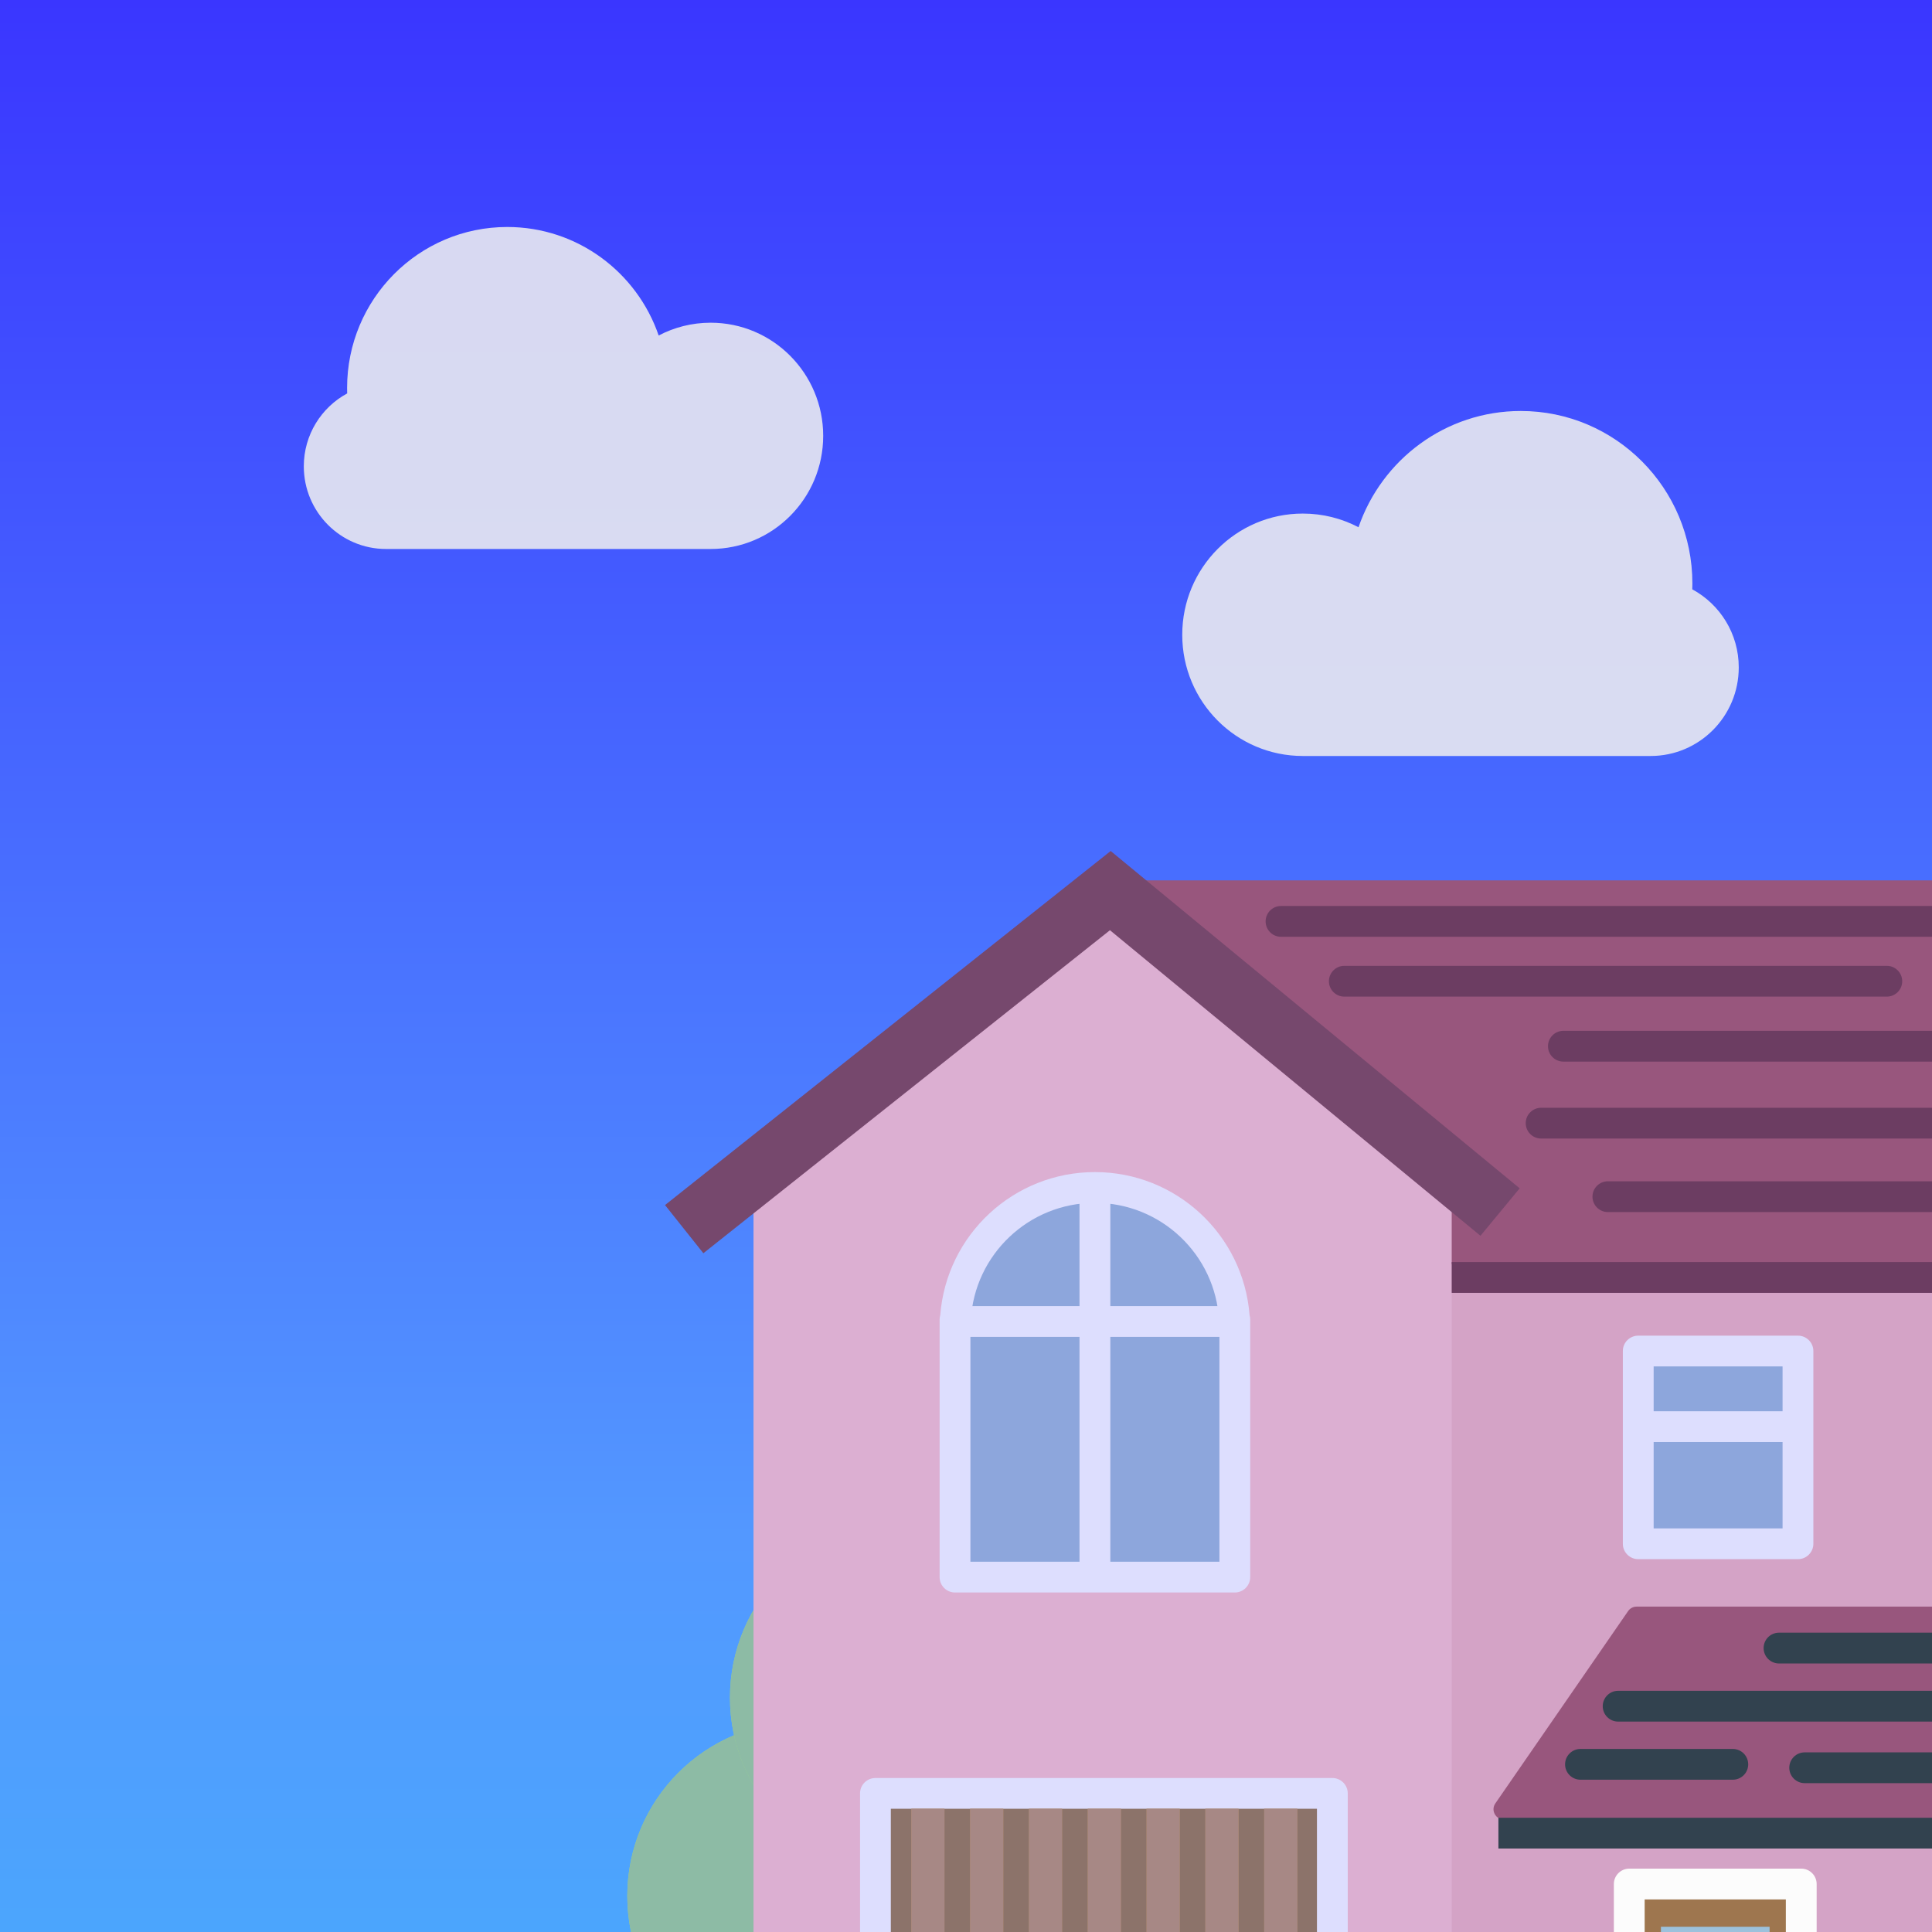
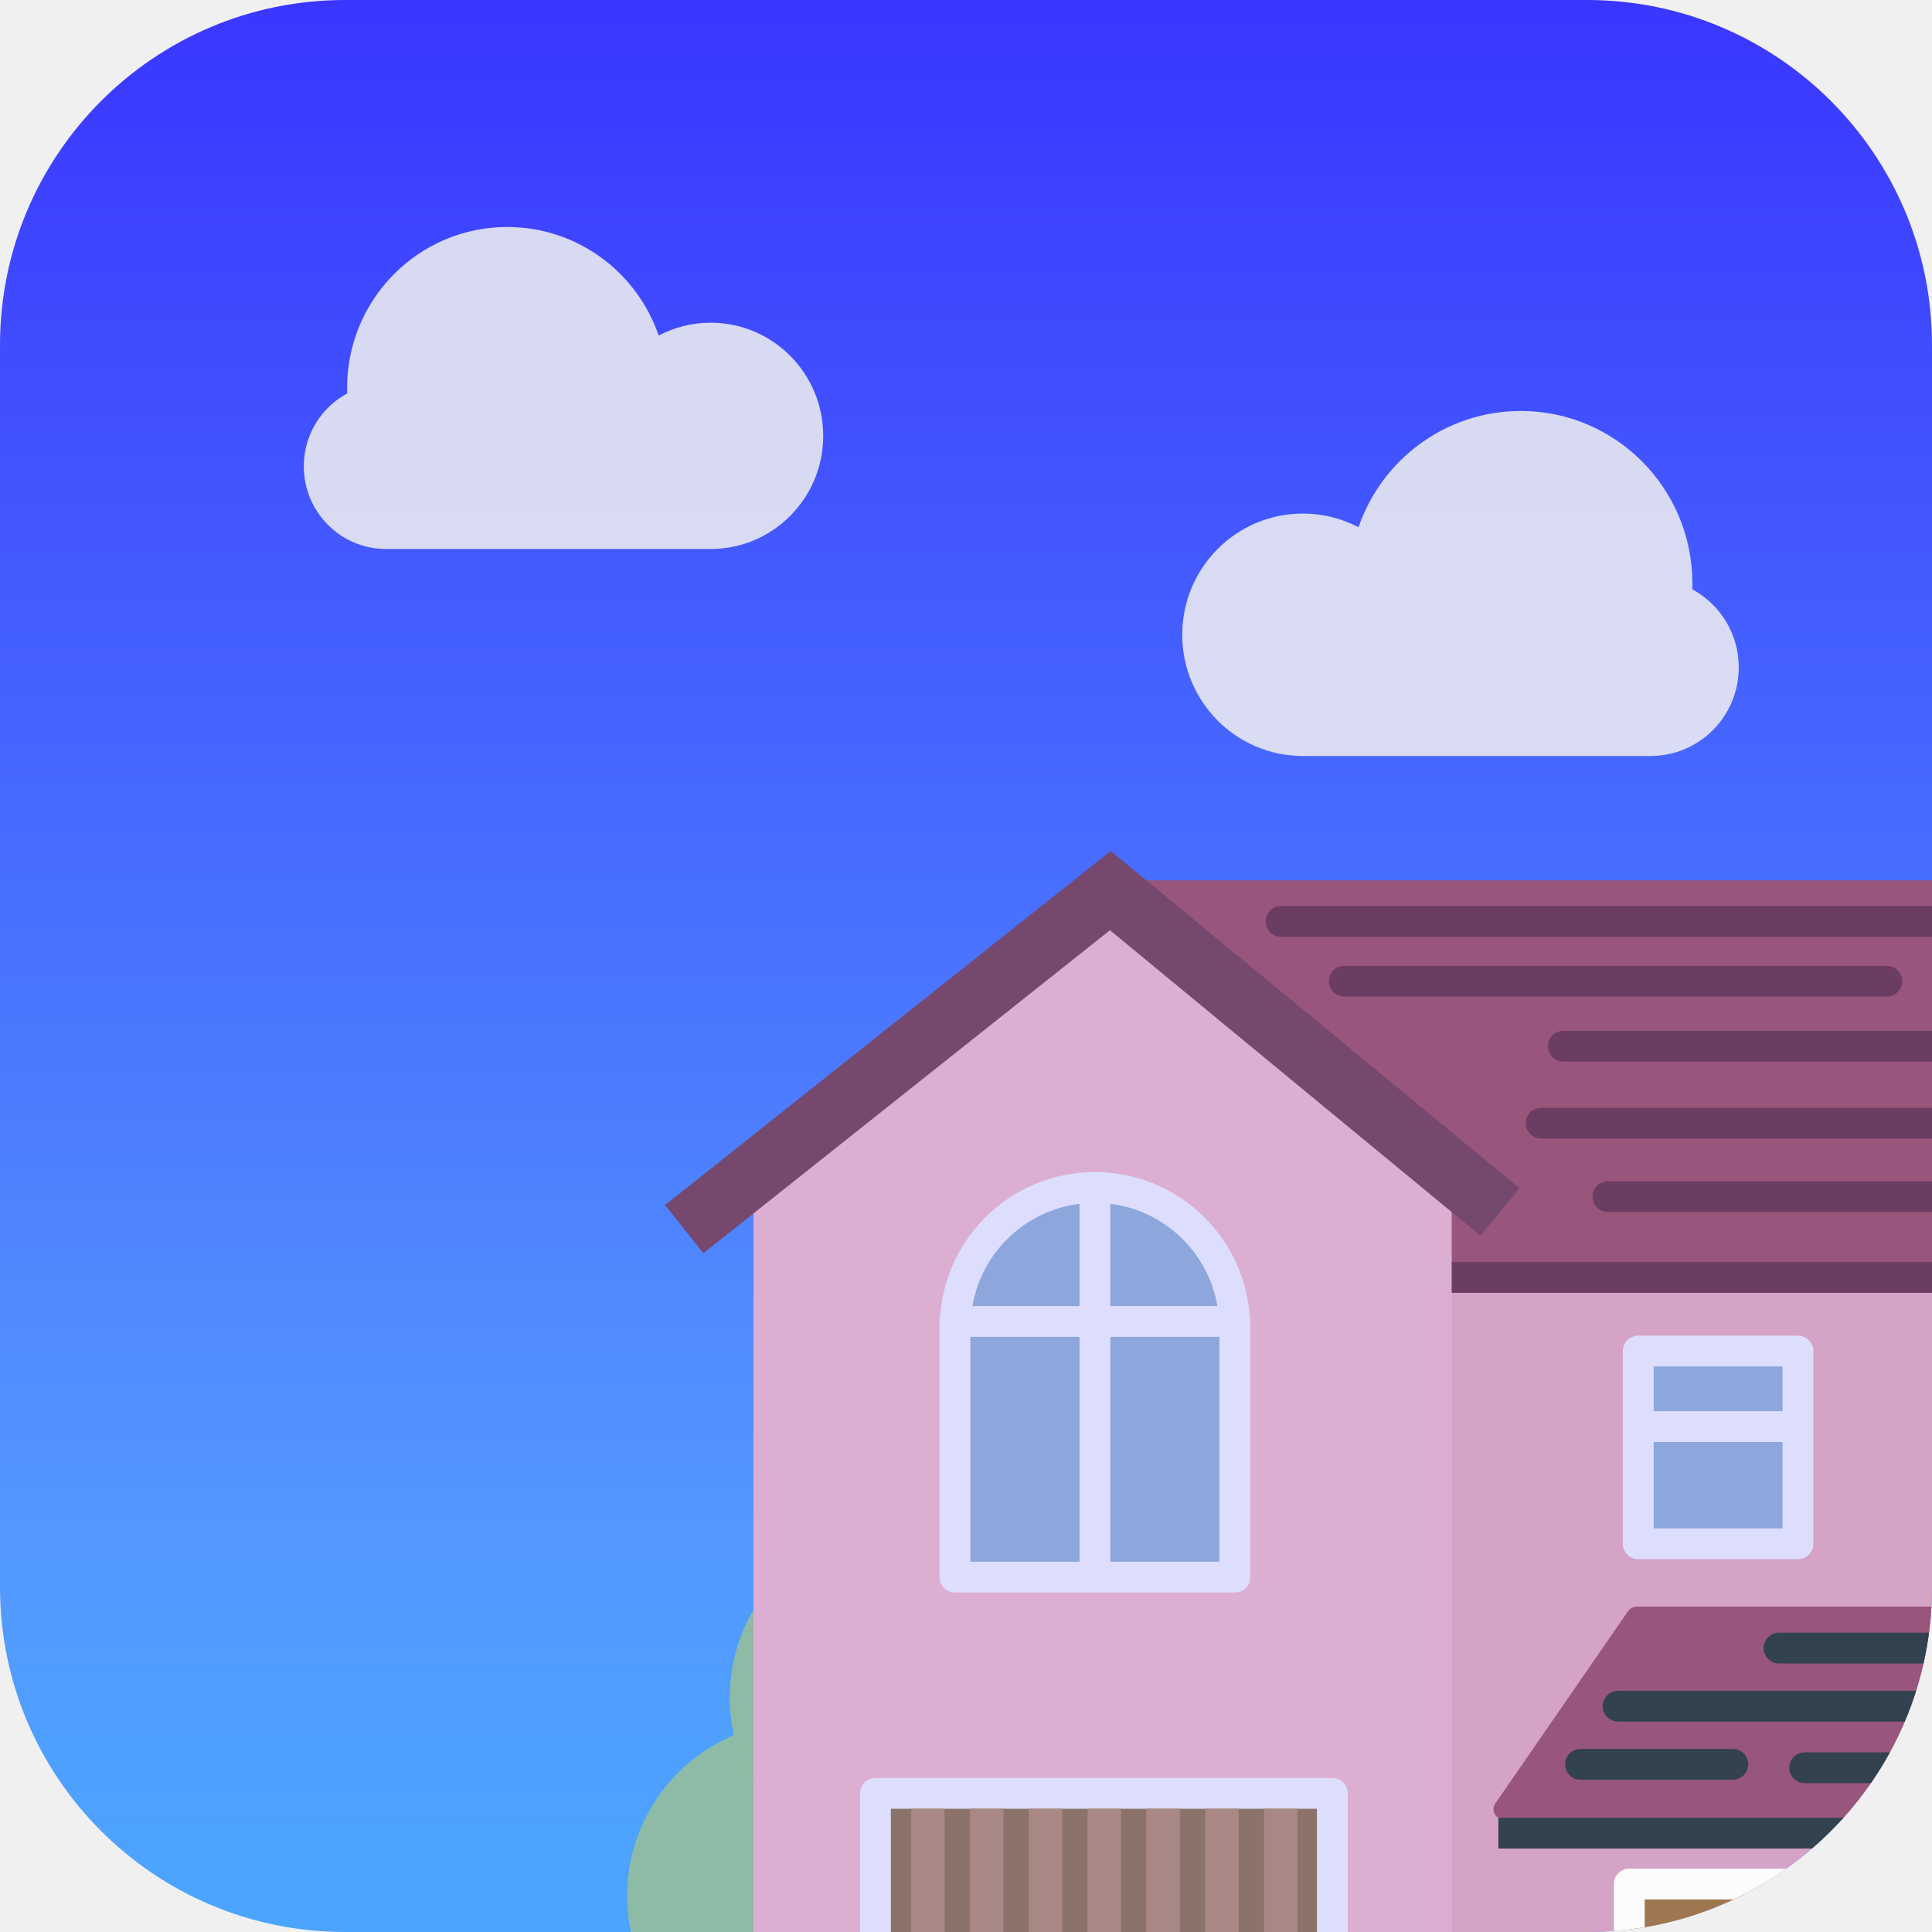
<svg xmlns="http://www.w3.org/2000/svg" width="84" height="84" viewBox="0 0 84 84" fill="none">
-   <g id="abfbc60b" clip-path="url(#03f7d079)">
-     <g id="152968ba">
-       <rect id="2073330a" x="1.14441e-05" width="85" height="84" fill="url(#869ff742)" />
-       <path id="e4875880" opacity="0.9" fill-rule="evenodd" clip-rule="evenodd" d="M22.127 23.869H30.898C33.601 23.869 35.791 21.667 35.791 18.95C35.791 16.234 33.601 14.031 30.898 14.031C30.083 14.031 29.314 14.232 28.638 14.587C27.697 11.841 25.104 9.869 22.054 9.869C18.208 9.869 15.091 13.003 15.091 16.869C15.091 16.948 15.092 17.027 15.095 17.106C13.972 17.712 13.209 18.904 13.209 20.275C13.209 22.26 14.81 23.869 16.784 23.869H22.054C22.065 23.869 22.127 23.869 22.127 23.869H22.054H22.127Z" fill="#E9E9F1" />
-       <g id="9eeeb098">
-         <g id="28c5accd">
-           <path fill-rule="evenodd" clip-rule="evenodd" d="M42.452 82.434C42.452 86.622 39.054 90.017 34.863 90.017C30.671 90.017 27.274 86.622 27.274 82.434C27.274 78.246 30.671 74.852 34.863 74.852C39.054 74.852 42.452 78.246 42.452 82.434" fill="#9AD190" />
-           <path fill-rule="evenodd" clip-rule="evenodd" d="M42.452 82.434C42.452 86.622 39.054 90.017 34.863 90.017C30.671 90.017 27.274 86.622 27.274 82.434C27.274 78.246 30.671 74.852 34.863 74.852C39.054 74.852 42.452 78.246 42.452 82.434" fill="#8DBBA5" />
+   <g id="abfbc60b">
+     <g clip-path="url(#03f7d079)">
+       <g id="152968ba">
+         <rect id="2073330a" x="1.14441e-05" width="85" height="84" fill="url(#869ff742)" />
+         <path id="e4875880" opacity="0.9" fill-rule="evenodd" clip-rule="evenodd" d="M22.127 23.869H30.898C33.601 23.869 35.791 21.667 35.791 18.95C35.791 16.234 33.601 14.031 30.898 14.031C30.083 14.031 29.314 14.232 28.638 14.587C27.697 11.841 25.104 9.869 22.054 9.869C18.208 9.869 15.091 13.003 15.091 16.869C15.091 16.948 15.092 17.027 15.095 17.106C13.972 17.712 13.209 18.904 13.209 20.275C13.209 22.26 14.81 23.869 16.784 23.869H22.054C22.065 23.869 22.127 23.869 22.127 23.869H22.054H22.127Z" fill="#E9E9F1" />
+         <g id="9eeeb098">
+           <g id="28c5accd">
+             <path fill-rule="evenodd" clip-rule="evenodd" d="M42.452 82.434C42.452 86.622 39.054 90.017 34.863 90.017C30.671 90.017 27.274 86.622 27.274 82.434C27.274 78.246 30.671 74.852 34.863 74.852C39.054 74.852 42.452 78.246 42.452 82.434Z" fill="#9AD190" />
+             <path fill-rule="evenodd" clip-rule="evenodd" d="M42.452 82.434C42.452 86.622 39.054 90.017 34.863 90.017C30.671 90.017 27.274 86.622 27.274 82.434C27.274 78.246 30.671 74.852 34.863 74.852C39.054 74.852 42.452 78.246 42.452 82.434Z" fill="#8DBBA5" />
+           </g>
+           <g id="53c11625">
+             <path fill-rule="evenodd" clip-rule="evenodd" d="M46.916 73.811C46.916 77.999 43.519 81.394 39.327 81.394C35.136 81.394 31.738 77.999 31.738 73.811C31.738 69.623 35.136 66.228 39.327 66.228C43.519 66.228 46.916 69.623 46.916 73.811Z" fill="#9AD190" />
+             <path fill-rule="evenodd" clip-rule="evenodd" d="M46.916 73.811C46.916 77.999 43.519 81.394 39.327 81.394C35.136 81.394 31.738 77.999 31.738 73.811C31.738 69.623 35.136 66.228 39.327 66.228C43.519 66.228 46.916 69.623 46.916 73.811Z" fill="#8DBBA5" />
+           </g>
+           <path id="51566d2f" fill-rule="evenodd" clip-rule="evenodd" d="M62.69 97.135H109.565V49.345H62.69V97.135Z" fill="#D4A3C6" />
+           <path id="26d7dc74" fill-rule="evenodd" clip-rule="evenodd" d="M103.353 38.276H48.107V54.966H113.732L103.353 38.276Z" fill="#98567D" />
+           <path id="07944bd2" fill-rule="evenodd" clip-rule="evenodd" d="M63.118 97.302H32.761V49.512L48.237 38.574L63.118 49.512V97.302Z" fill="#DCAFD2" />
+           <path id="bdf95d07" fill-rule="evenodd" clip-rule="evenodd" d="M30.581 54.489L28.914 52.394L48.29 37L66.073 51.666L64.368 53.73L48.259 40.444L30.581 54.489Z" fill="#76486D" />
+           <path id="955943f8" fill-rule="evenodd" clip-rule="evenodd" d="M108.252 79.108H65.382C65.022 79.108 64.81 78.705 65.015 78.409L70.789 70.045C70.872 69.925 71.01 69.853 71.157 69.853H103.174C103.33 69.853 103.475 69.934 103.556 70.067L108.633 78.43C108.814 78.728 108.6 79.108 108.252 79.108Z" fill="#98567D" />
+           <path id="9a313d2c" fill-rule="evenodd" clip-rule="evenodd" d="M38.062 97.377H57.929V77.974H38.062V97.377Z" fill="#8C736A" />
+           <path id="bf3ac010" fill-rule="evenodd" clip-rule="evenodd" d="M58.598 97.377H57.259V78.643H38.732V97.377H37.393V77.974C37.393 77.605 37.692 77.305 38.062 77.305H57.929C58.298 77.305 58.598 77.605 58.598 77.974V97.377Z" fill="#DDDEFE" />
+           <path id="2b8efb18" fill-rule="evenodd" clip-rule="evenodd" d="M71.228 67.121H78.172V58.74H71.228V67.121Z" fill="#8DA6DC" />
+           <path id="68c7ab6f" fill-rule="evenodd" clip-rule="evenodd" d="M71.898 66.451H77.503V59.41H71.898V66.451ZM78.172 67.79H71.228C70.859 67.79 70.558 67.49 70.558 67.12V58.741C70.558 58.371 70.859 58.072 71.228 58.072H78.172C78.542 58.072 78.842 58.371 78.842 58.741V67.12C78.842 67.49 78.542 67.79 78.172 67.79Z" fill="#DDDEFE" />
+           <path id="1d8c567a" fill-rule="evenodd" clip-rule="evenodd" d="M70.838 97.451H78.315V81.914H70.838V97.451Z" fill="#9E764F" />
+           <path id="f74bc7b4" fill-rule="evenodd" clip-rule="evenodd" d="M78.985 97.451H77.645V82.584H71.507V97.451H70.168V81.914C70.168 81.545 70.468 81.245 70.838 81.245H78.315C78.685 81.245 78.985 81.545 78.985 81.914V97.451Z" fill="#FCFCFC" />
+           <path id="1b6a1513" fill-rule="evenodd" clip-rule="evenodd" d="M53.67 57.372C53.495 54.173 50.851 51.629 47.605 51.629C44.358 51.629 41.714 54.173 41.539 57.372H41.522V68.57H53.688V57.372H53.67Z" fill="#8DA6DC" />
+           <path id="f1904b27" fill-rule="evenodd" clip-rule="evenodd" d="M42.192 67.901H53.018V57.52L53.002 57.409C52.845 54.543 50.475 52.298 47.605 52.298C44.735 52.298 42.365 54.543 42.208 57.409L42.192 57.522V67.901ZM53.688 69.239H41.522C41.152 69.239 40.853 68.939 40.853 68.57V57.372C40.853 57.305 40.862 57.24 40.881 57.179C41.153 53.679 44.076 50.96 47.605 50.96C51.133 50.96 54.057 53.679 54.329 57.179C54.347 57.24 54.357 57.305 54.357 57.372V68.57C54.357 68.939 54.057 69.239 53.688 69.239Z" fill="#DDDEFE" />
+           <path id="a77fe41a" fill-rule="evenodd" clip-rule="evenodd" d="M46.935 68.31H48.275V51.584H46.935V68.31Z" fill="#DDDEFE" />
+           <path id="d4b46177" fill-rule="evenodd" clip-rule="evenodd" d="M41.634 58.125H53.613V56.787H41.634V58.125Z" fill="#DDDEFE" />
+           <path id="0fd71b8b" fill-rule="evenodd" clip-rule="evenodd" d="M72.214 90.24H76.939V83.772H72.214V90.24Z" fill="#9CC1DC" />
+           <g id="bdff369f">
+             <path fill-rule="evenodd" clip-rule="evenodd" d="M39.625 97.34H41.063V78.645H39.625V97.34Z" fill="#B99068" />
+             <path fill-rule="evenodd" clip-rule="evenodd" d="M39.625 97.34H41.063V78.645H39.625V97.34Z" fill="#A78885" />
+           </g>
+           <g id="49208dbb">
+             <path fill-rule="evenodd" clip-rule="evenodd" d="M42.182 97.34H43.62V78.645H42.182V97.34Z" fill="#B99068" />
+             <path fill-rule="evenodd" clip-rule="evenodd" d="M42.182 97.34H43.62V78.645H42.182V97.34Z" fill="#A78885" />
+           </g>
+           <g id="94680a91">
+             <path fill-rule="evenodd" clip-rule="evenodd" d="M44.738 97.34H46.176V78.645H44.738V97.34Z" fill="#B99068" />
+             <path fill-rule="evenodd" clip-rule="evenodd" d="M44.738 97.34H46.176V78.645H44.738V97.34Z" fill="#A78885" />
+           </g>
+           <g id="7633c16f">
+             <path fill-rule="evenodd" clip-rule="evenodd" d="M47.295 97.34H48.733V78.645H47.295V97.34Z" fill="#B99068" />
+             <path fill-rule="evenodd" clip-rule="evenodd" d="M47.295 97.34H48.733V78.645H47.295V97.34Z" fill="#A78885" />
+           </g>
+           <g id="169335b8">
+             <path fill-rule="evenodd" clip-rule="evenodd" d="M49.851 97.34H51.29V78.645H49.851V97.34Z" fill="#B99068" />
+             <path fill-rule="evenodd" clip-rule="evenodd" d="M49.851 97.34H51.29V78.645H49.851V97.34Z" fill="#A78885" />
+           </g>
+           <g id="0863e4d8">
+             <path fill-rule="evenodd" clip-rule="evenodd" d="M52.408 97.34H53.847V78.645H52.408V97.34Z" fill="#B99068" />
+             <path fill-rule="evenodd" clip-rule="evenodd" d="M52.408 97.34H53.847V78.645H52.408V97.34Z" fill="#A78885" />
+           </g>
+           <g id="34ec02c9">
+             <path fill-rule="evenodd" clip-rule="evenodd" d="M54.965 97.34H56.404V78.645H54.965V97.34Z" fill="#B99068" />
+             <path fill-rule="evenodd" clip-rule="evenodd" d="M54.965 97.34H56.404V78.645H54.965V97.34Z" fill="#A78885" />
+           </g>
+           <path id="7fcff039" fill-rule="evenodd" clip-rule="evenodd" d="M65.148 80.371H108.493V79.033H65.148V80.371Z" fill="#32424F" />
+           <path id="827fdfb8" fill-rule="evenodd" clip-rule="evenodd" d="M63.118 56.211H113.721V54.873H63.118V56.211Z" fill="#6C3D62" />
+           <path id="f88f581b" fill-rule="evenodd" clip-rule="evenodd" d="M71.284 62.697H78.241V61.359H71.284V62.697Z" fill="#DDDEFE" />
+           <path id="bb71dc14" fill-rule="evenodd" clip-rule="evenodd" d="M103.762 77.528H78.464C78.094 77.528 77.795 77.228 77.795 76.859C77.795 76.489 78.094 76.19 78.464 76.19H103.762C104.132 76.19 104.431 76.489 104.431 76.859C104.431 77.228 104.132 77.528 103.762 77.528Z" fill="#32424F" />
+           <path id="27adc53e" fill-rule="evenodd" clip-rule="evenodd" d="M89.922 74.852H70.354C69.984 74.852 69.684 74.552 69.684 74.183C69.684 73.813 69.984 73.513 70.354 73.513H89.922C90.292 73.513 90.592 73.813 90.592 74.183C90.592 74.552 90.292 74.852 89.922 74.852Z" fill="#32424F" />
+           <path id="74d9906a" fill-rule="evenodd" clip-rule="evenodd" d="M93.196 72.325H77.348C76.978 72.325 76.679 72.025 76.679 71.655C76.679 71.286 76.978 70.986 77.348 70.986H93.196C93.566 70.986 93.866 71.286 93.866 71.655C93.866 72.025 93.566 72.325 93.196 72.325Z" fill="#32424F" />
+           <path id="1ec67da7" fill-rule="evenodd" clip-rule="evenodd" d="M75.339 77.379H68.717C68.347 77.379 68.047 77.08 68.047 76.71C68.047 76.341 68.347 76.041 68.717 76.041H75.339C75.709 76.041 76.009 76.341 76.009 76.71C76.009 77.08 75.709 77.379 75.339 77.379Z" fill="#32424F" />
+           <path id="3d6fa91d" fill-rule="evenodd" clip-rule="evenodd" d="M92.452 52.699H69.908C69.538 52.699 69.238 52.399 69.238 52.029C69.238 51.66 69.538 51.36 69.908 51.36H92.452C92.822 51.36 93.122 51.66 93.122 52.029C93.122 52.399 92.822 52.699 92.452 52.699Z" fill="#6C3D62" />
+           <path id="285e88eb" fill-rule="evenodd" clip-rule="evenodd" d="M96.395 49.502H67.006C66.636 49.502 66.336 49.202 66.336 48.833C66.336 48.463 66.636 48.164 67.006 48.164H96.395C96.766 48.164 97.065 48.463 97.065 48.833C97.065 49.202 96.766 49.502 96.395 49.502Z" fill="#6C3D62" />
+           <path id="0d9cec09" fill-rule="evenodd" clip-rule="evenodd" d="M105.92 46.157H67.973C67.603 46.157 67.304 45.857 67.304 45.487C67.304 45.118 67.603 44.818 67.973 44.818H105.92C106.289 44.818 106.589 45.118 106.589 45.487C106.589 45.857 106.289 46.157 105.92 46.157Z" fill="#6C3D62" />
+           <path id="a9c70298" fill-rule="evenodd" clip-rule="evenodd" d="M82.036 43.331H58.449C58.08 43.331 57.779 43.032 57.779 42.663C57.779 42.293 58.08 41.993 58.449 41.993H82.036C82.405 41.993 82.705 42.293 82.705 42.663C82.705 43.032 82.405 43.331 82.036 43.331Z" fill="#6C3D62" />
+           <path id="1dc056d4" fill-rule="evenodd" clip-rule="evenodd" d="M101.381 40.73H55.696C55.326 40.73 55.027 40.43 55.027 40.06C55.027 39.691 55.326 39.391 55.696 39.391H101.381C101.751 39.391 102.05 39.691 102.05 40.06C102.05 40.43 101.751 40.73 101.381 40.73Z" fill="#6C3D62" />
        </g>
-         <g id="53c11625">
-           <path fill-rule="evenodd" clip-rule="evenodd" d="M46.916 73.811C46.916 77.999 43.519 81.394 39.327 81.394C35.136 81.394 31.738 77.999 31.738 73.811C31.738 69.623 35.136 66.228 39.327 66.228C43.519 66.228 46.916 69.623 46.916 73.811" fill="#9AD190" />
-           <path fill-rule="evenodd" clip-rule="evenodd" d="M46.916 73.811C46.916 77.999 43.519 81.394 39.327 81.394C35.136 81.394 31.738 77.999 31.738 73.811C31.738 69.623 35.136 66.228 39.327 66.228C43.519 66.228 46.916 69.623 46.916 73.811" fill="#8DBBA5" />
-         </g>
-         <path id="51566d2f" fill-rule="evenodd" clip-rule="evenodd" d="M62.69 97.135H109.565V49.345H62.69V97.135Z" fill="#D4A3C6" />
-         <path id="26d7dc74" fill-rule="evenodd" clip-rule="evenodd" d="M103.353 38.276H48.107V54.966H113.732L103.353 38.276" fill="#98567D" />
-         <path id="07944bd2" fill-rule="evenodd" clip-rule="evenodd" d="M63.118 97.302H32.761V49.512L48.237 38.574L63.118 49.512V97.302" fill="#DCAFD2" />
-         <path id="bdf95d07" fill-rule="evenodd" clip-rule="evenodd" d="M30.581 54.489L28.914 52.394L48.29 37L66.073 51.666L64.368 53.73L48.259 40.444L30.581 54.489" fill="#76486D" />
-         <path id="955943f8" fill-rule="evenodd" clip-rule="evenodd" d="M108.252 79.108H65.382C65.022 79.108 64.81 78.705 65.015 78.409L70.789 70.045C70.872 69.925 71.01 69.853 71.157 69.853H103.174C103.33 69.853 103.475 69.934 103.556 70.067L108.633 78.43C108.814 78.728 108.6 79.108 108.252 79.108" fill="#98567D" />
-         <path id="9a313d2c" fill-rule="evenodd" clip-rule="evenodd" d="M38.062 97.377H57.929V77.974H38.062V97.377Z" fill="#8C736A" />
-         <path id="bf3ac010" fill-rule="evenodd" clip-rule="evenodd" d="M58.598 97.377H57.259V78.643H38.732V97.377H37.393V77.974C37.393 77.605 37.692 77.305 38.062 77.305H57.929C58.298 77.305 58.598 77.605 58.598 77.974V97.377" fill="#DDDEFE" />
-         <path id="2b8efb18" fill-rule="evenodd" clip-rule="evenodd" d="M71.228 67.121H78.172V58.74H71.228V67.121Z" fill="#8DA6DC" />
-         <path id="68c7ab6f" fill-rule="evenodd" clip-rule="evenodd" d="M71.898 66.451H77.503V59.41H71.898V66.451ZM78.172 67.79H71.228C70.859 67.79 70.558 67.49 70.558 67.12V58.741C70.558 58.371 70.859 58.072 71.228 58.072H78.172C78.542 58.072 78.842 58.371 78.842 58.741V67.12C78.842 67.49 78.542 67.79 78.172 67.79V67.79Z" fill="#DDDEFE" />
-         <path id="1d8c567a" fill-rule="evenodd" clip-rule="evenodd" d="M70.838 97.451H78.315V81.914H70.838V97.451Z" fill="#9E764F" />
-         <path id="f74bc7b4" fill-rule="evenodd" clip-rule="evenodd" d="M78.985 97.451H77.645V82.584H71.507V97.451H70.168V81.914C70.168 81.545 70.468 81.245 70.838 81.245H78.315C78.685 81.245 78.985 81.545 78.985 81.914V97.451" fill="#FCFCFC" />
-         <path id="1b6a1513" fill-rule="evenodd" clip-rule="evenodd" d="M53.67 57.372C53.495 54.173 50.851 51.629 47.605 51.629C44.358 51.629 41.714 54.173 41.539 57.372H41.522V68.57H53.688V57.372H53.67" fill="#8DA6DC" />
-         <path id="f1904b27" fill-rule="evenodd" clip-rule="evenodd" d="M42.192 67.901H53.018V57.52L53.002 57.409C52.845 54.543 50.475 52.298 47.605 52.298C44.735 52.298 42.365 54.543 42.208 57.409L42.192 57.522V67.901ZM53.688 69.239H41.522C41.152 69.239 40.853 68.939 40.853 68.57V57.372C40.853 57.305 40.862 57.24 40.881 57.179C41.153 53.679 44.076 50.96 47.605 50.96C51.133 50.96 54.057 53.679 54.329 57.179C54.347 57.24 54.357 57.305 54.357 57.372V68.57C54.357 68.939 54.057 69.239 53.688 69.239V69.239Z" fill="#DDDEFE" />
-         <path id="a77fe41a" fill-rule="evenodd" clip-rule="evenodd" d="M46.935 68.31H48.275V51.584H46.935V68.31Z" fill="#DDDEFE" />
-         <path id="d4b46177" fill-rule="evenodd" clip-rule="evenodd" d="M41.634 58.125H53.613V56.787H41.634V58.125Z" fill="#DDDEFE" />
-         <path id="0fd71b8b" fill-rule="evenodd" clip-rule="evenodd" d="M72.214 90.24H76.939V83.772H72.214V90.24Z" fill="#9CC1DC" />
-         <g id="bdff369f">
-           <path fill-rule="evenodd" clip-rule="evenodd" d="M39.625 97.34H41.063V78.645H39.625V97.34Z" fill="#B99068" />
-           <path fill-rule="evenodd" clip-rule="evenodd" d="M39.625 97.34H41.063V78.645H39.625V97.34Z" fill="#A78885" />
-         </g>
-         <g id="49208dbb">
-           <path fill-rule="evenodd" clip-rule="evenodd" d="M42.182 97.34H43.62V78.645H42.182V97.34Z" fill="#B99068" />
-           <path fill-rule="evenodd" clip-rule="evenodd" d="M42.182 97.34H43.62V78.645H42.182V97.34Z" fill="#A78885" />
-         </g>
-         <g id="94680a91">
-           <path fill-rule="evenodd" clip-rule="evenodd" d="M44.738 97.34H46.176V78.645H44.738V97.34Z" fill="#B99068" />
-           <path fill-rule="evenodd" clip-rule="evenodd" d="M44.738 97.34H46.176V78.645H44.738V97.34Z" fill="#A78885" />
-         </g>
-         <g id="7633c16f">
-           <path fill-rule="evenodd" clip-rule="evenodd" d="M47.295 97.34H48.733V78.645H47.295V97.34Z" fill="#B99068" />
-           <path fill-rule="evenodd" clip-rule="evenodd" d="M47.295 97.34H48.733V78.645H47.295V97.34Z" fill="#A78885" />
-         </g>
-         <g id="169335b8">
-           <path fill-rule="evenodd" clip-rule="evenodd" d="M49.851 97.34H51.29V78.645H49.851V97.34Z" fill="#B99068" />
-           <path fill-rule="evenodd" clip-rule="evenodd" d="M49.851 97.34H51.29V78.645H49.851V97.34Z" fill="#A78885" />
-         </g>
-         <g id="0863e4d8">
-           <path fill-rule="evenodd" clip-rule="evenodd" d="M52.408 97.34H53.847V78.645H52.408V97.34Z" fill="#B99068" />
-           <path fill-rule="evenodd" clip-rule="evenodd" d="M52.408 97.34H53.847V78.645H52.408V97.34Z" fill="#A78885" />
-         </g>
-         <g id="34ec02c9">
-           <path fill-rule="evenodd" clip-rule="evenodd" d="M54.965 97.34H56.404V78.645H54.965V97.34Z" fill="#B99068" />
-           <path fill-rule="evenodd" clip-rule="evenodd" d="M54.965 97.34H56.404V78.645H54.965V97.34Z" fill="#A78885" />
-         </g>
-         <path id="7fcff039" fill-rule="evenodd" clip-rule="evenodd" d="M65.148 80.371H108.493V79.033H65.148V80.371Z" fill="#32424F" />
-         <path id="827fdfb8" fill-rule="evenodd" clip-rule="evenodd" d="M63.118 56.211H113.721V54.873H63.118V56.211Z" fill="#6C3D62" />
-         <path id="f88f581b" fill-rule="evenodd" clip-rule="evenodd" d="M71.284 62.697H78.241V61.359H71.284V62.697Z" fill="#DDDEFE" />
-         <path id="bb71dc14" fill-rule="evenodd" clip-rule="evenodd" d="M103.762 77.528H78.464C78.094 77.528 77.795 77.228 77.795 76.859C77.795 76.489 78.094 76.19 78.464 76.19H103.762C104.132 76.19 104.431 76.489 104.431 76.859C104.431 77.228 104.132 77.528 103.762 77.528" fill="#32424F" />
-         <path id="27adc53e" fill-rule="evenodd" clip-rule="evenodd" d="M89.922 74.852H70.354C69.984 74.852 69.684 74.552 69.684 74.183C69.684 73.813 69.984 73.513 70.354 73.513H89.922C90.292 73.513 90.592 73.813 90.592 74.183C90.592 74.552 90.292 74.852 89.922 74.852" fill="#32424F" />
-         <path id="74d9906a" fill-rule="evenodd" clip-rule="evenodd" d="M93.196 72.325H77.348C76.978 72.325 76.679 72.025 76.679 71.655C76.679 71.286 76.978 70.986 77.348 70.986H93.196C93.566 70.986 93.866 71.286 93.866 71.655C93.866 72.025 93.566 72.325 93.196 72.325" fill="#32424F" />
-         <path id="1ec67da7" fill-rule="evenodd" clip-rule="evenodd" d="M75.339 77.379H68.717C68.347 77.379 68.047 77.08 68.047 76.71C68.047 76.341 68.347 76.041 68.717 76.041H75.339C75.709 76.041 76.009 76.341 76.009 76.71C76.009 77.08 75.709 77.379 75.339 77.379" fill="#32424F" />
-         <path id="3d6fa91d" fill-rule="evenodd" clip-rule="evenodd" d="M92.452 52.699H69.908C69.538 52.699 69.238 52.399 69.238 52.029C69.238 51.66 69.538 51.36 69.908 51.36H92.452C92.822 51.36 93.122 51.66 93.122 52.029C93.122 52.399 92.822 52.699 92.452 52.699" fill="#6C3D62" />
-         <path id="285e88eb" fill-rule="evenodd" clip-rule="evenodd" d="M96.395 49.502H67.006C66.636 49.502 66.336 49.202 66.336 48.833C66.336 48.463 66.636 48.164 67.006 48.164H96.395C96.766 48.164 97.065 48.463 97.065 48.833C97.065 49.202 96.766 49.502 96.395 49.502" fill="#6C3D62" />
-         <path id="0d9cec09" fill-rule="evenodd" clip-rule="evenodd" d="M105.92 46.157H67.973C67.603 46.157 67.304 45.857 67.304 45.487C67.304 45.118 67.603 44.818 67.973 44.818H105.92C106.289 44.818 106.589 45.118 106.589 45.487C106.589 45.857 106.289 46.157 105.92 46.157" fill="#6C3D62" />
-         <path id="a9c70298" fill-rule="evenodd" clip-rule="evenodd" d="M82.036 43.331H58.449C58.08 43.331 57.779 43.032 57.779 42.663C57.779 42.293 58.08 41.993 58.449 41.993H82.036C82.405 41.993 82.705 42.293 82.705 42.663C82.705 43.032 82.405 43.331 82.036 43.331" fill="#6C3D62" />
-         <path id="1dc056d4" fill-rule="evenodd" clip-rule="evenodd" d="M101.381 40.73H55.696C55.326 40.73 55.027 40.43 55.027 40.06C55.027 39.691 55.326 39.391 55.696 39.391H101.381C101.751 39.391 102.05 39.691 102.05 40.06C102.05 40.43 101.751 40.73 101.381 40.73" fill="#6C3D62" />
      </g>
+       <path id="ceb1a876" opacity="0.9" fill-rule="evenodd" clip-rule="evenodd" d="M66.043 32.869H56.645C53.749 32.869 51.402 30.51 51.402 27.599C51.402 24.688 53.749 22.329 56.645 22.329C57.518 22.329 58.342 22.544 59.066 22.924C60.075 19.982 62.853 17.869 66.121 17.869C70.241 17.869 73.582 21.227 73.582 25.369C73.582 25.454 73.58 25.539 73.577 25.623C74.78 26.273 75.598 27.549 75.598 29.018C75.598 31.145 73.883 32.869 71.767 32.869H66.121C66.109 32.869 66.043 32.869 66.043 32.869H66.121H66.043Z" fill="#E9E9F1" />
    </g>
-     <path id="ceb1a876" opacity="0.9" fill-rule="evenodd" clip-rule="evenodd" d="M66.043 32.869H56.645C53.749 32.869 51.402 30.51 51.402 27.599C51.402 24.688 53.749 22.329 56.645 22.329C57.518 22.329 58.342 22.544 59.066 22.924C60.075 19.982 62.853 17.869 66.121 17.869C70.241 17.869 73.582 21.227 73.582 25.369C73.582 25.454 73.58 25.539 73.577 25.623C74.78 26.273 75.598 27.549 75.598 29.018C75.598 31.145 73.883 32.869 71.767 32.869H66.121C66.109 32.869 66.043 32.869 66.043 32.869H66.121H66.043Z" fill="#E9E9F1" />
  </g>
  <defs>
    <linearGradient id="869ff742" x1="-11.576" y1="0" x2="-11.576" y2="106.88" gradientUnits="userSpaceOnUse">
      <stop stop-color="#3A36FF" />
      <stop offset="0.625" stop-color="#5398FF" />
      <stop offset="1" stop-color="#41B7FA" />
    </linearGradient>
    <clipPath id="03f7d079">
-       <rect width="84" height="84" fill="white" />
+       <rect width="84" height="84" rx="15" fill="white" />
    </clipPath>
  </defs>
</svg>
